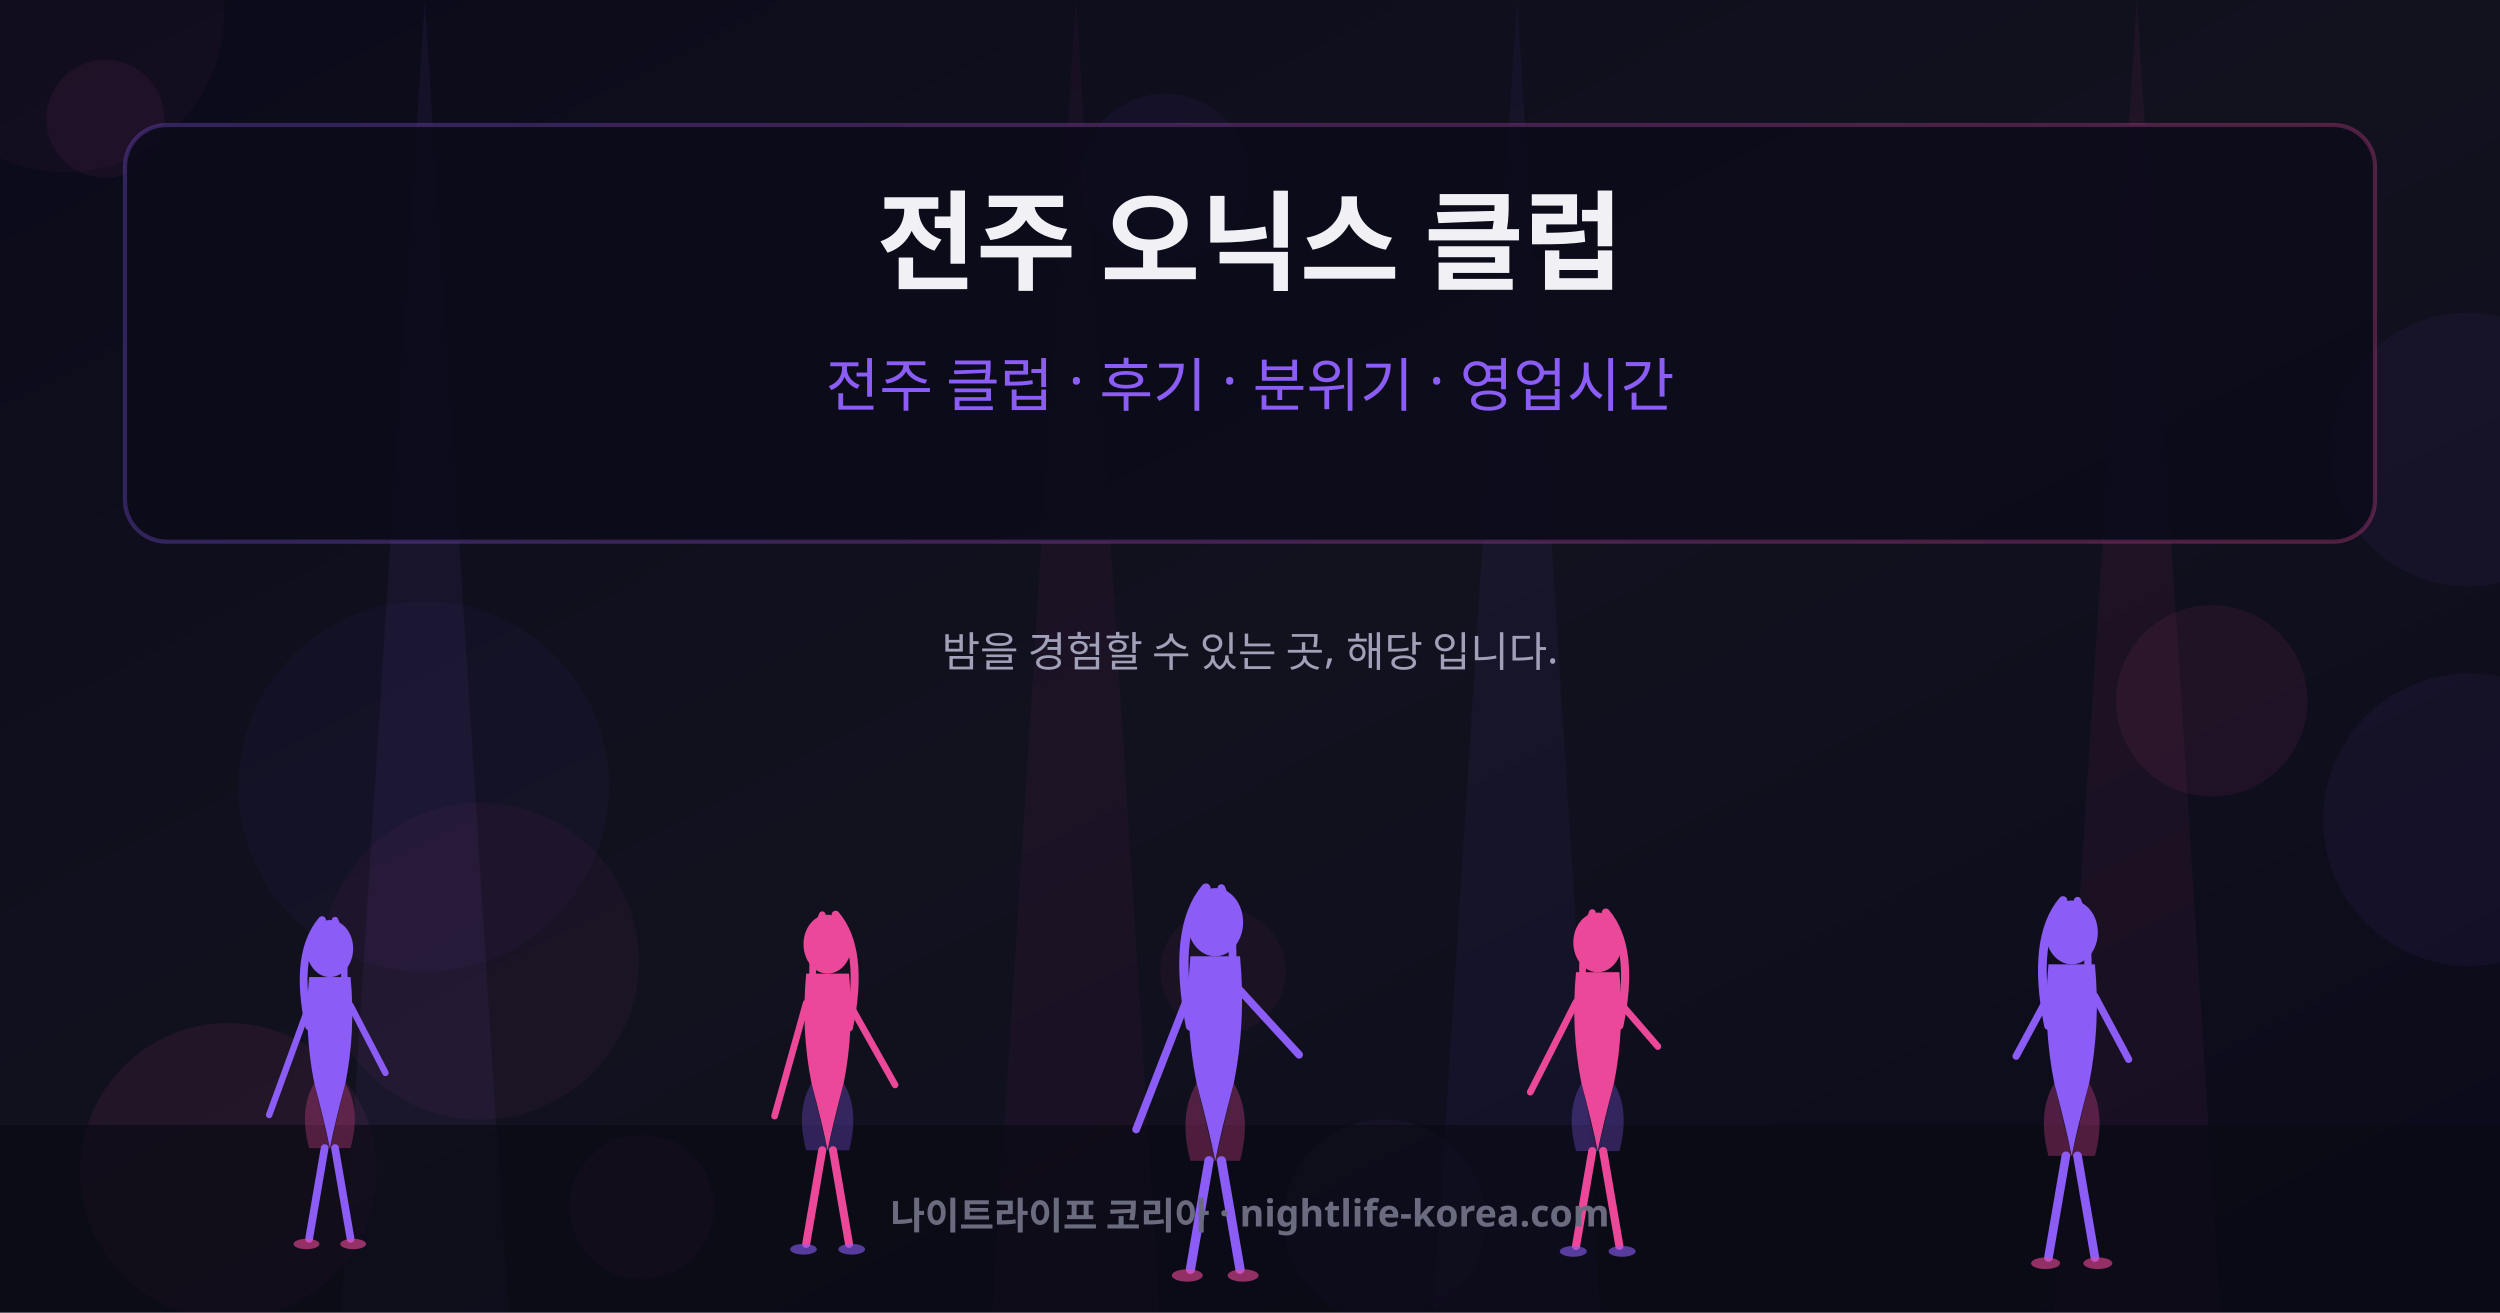
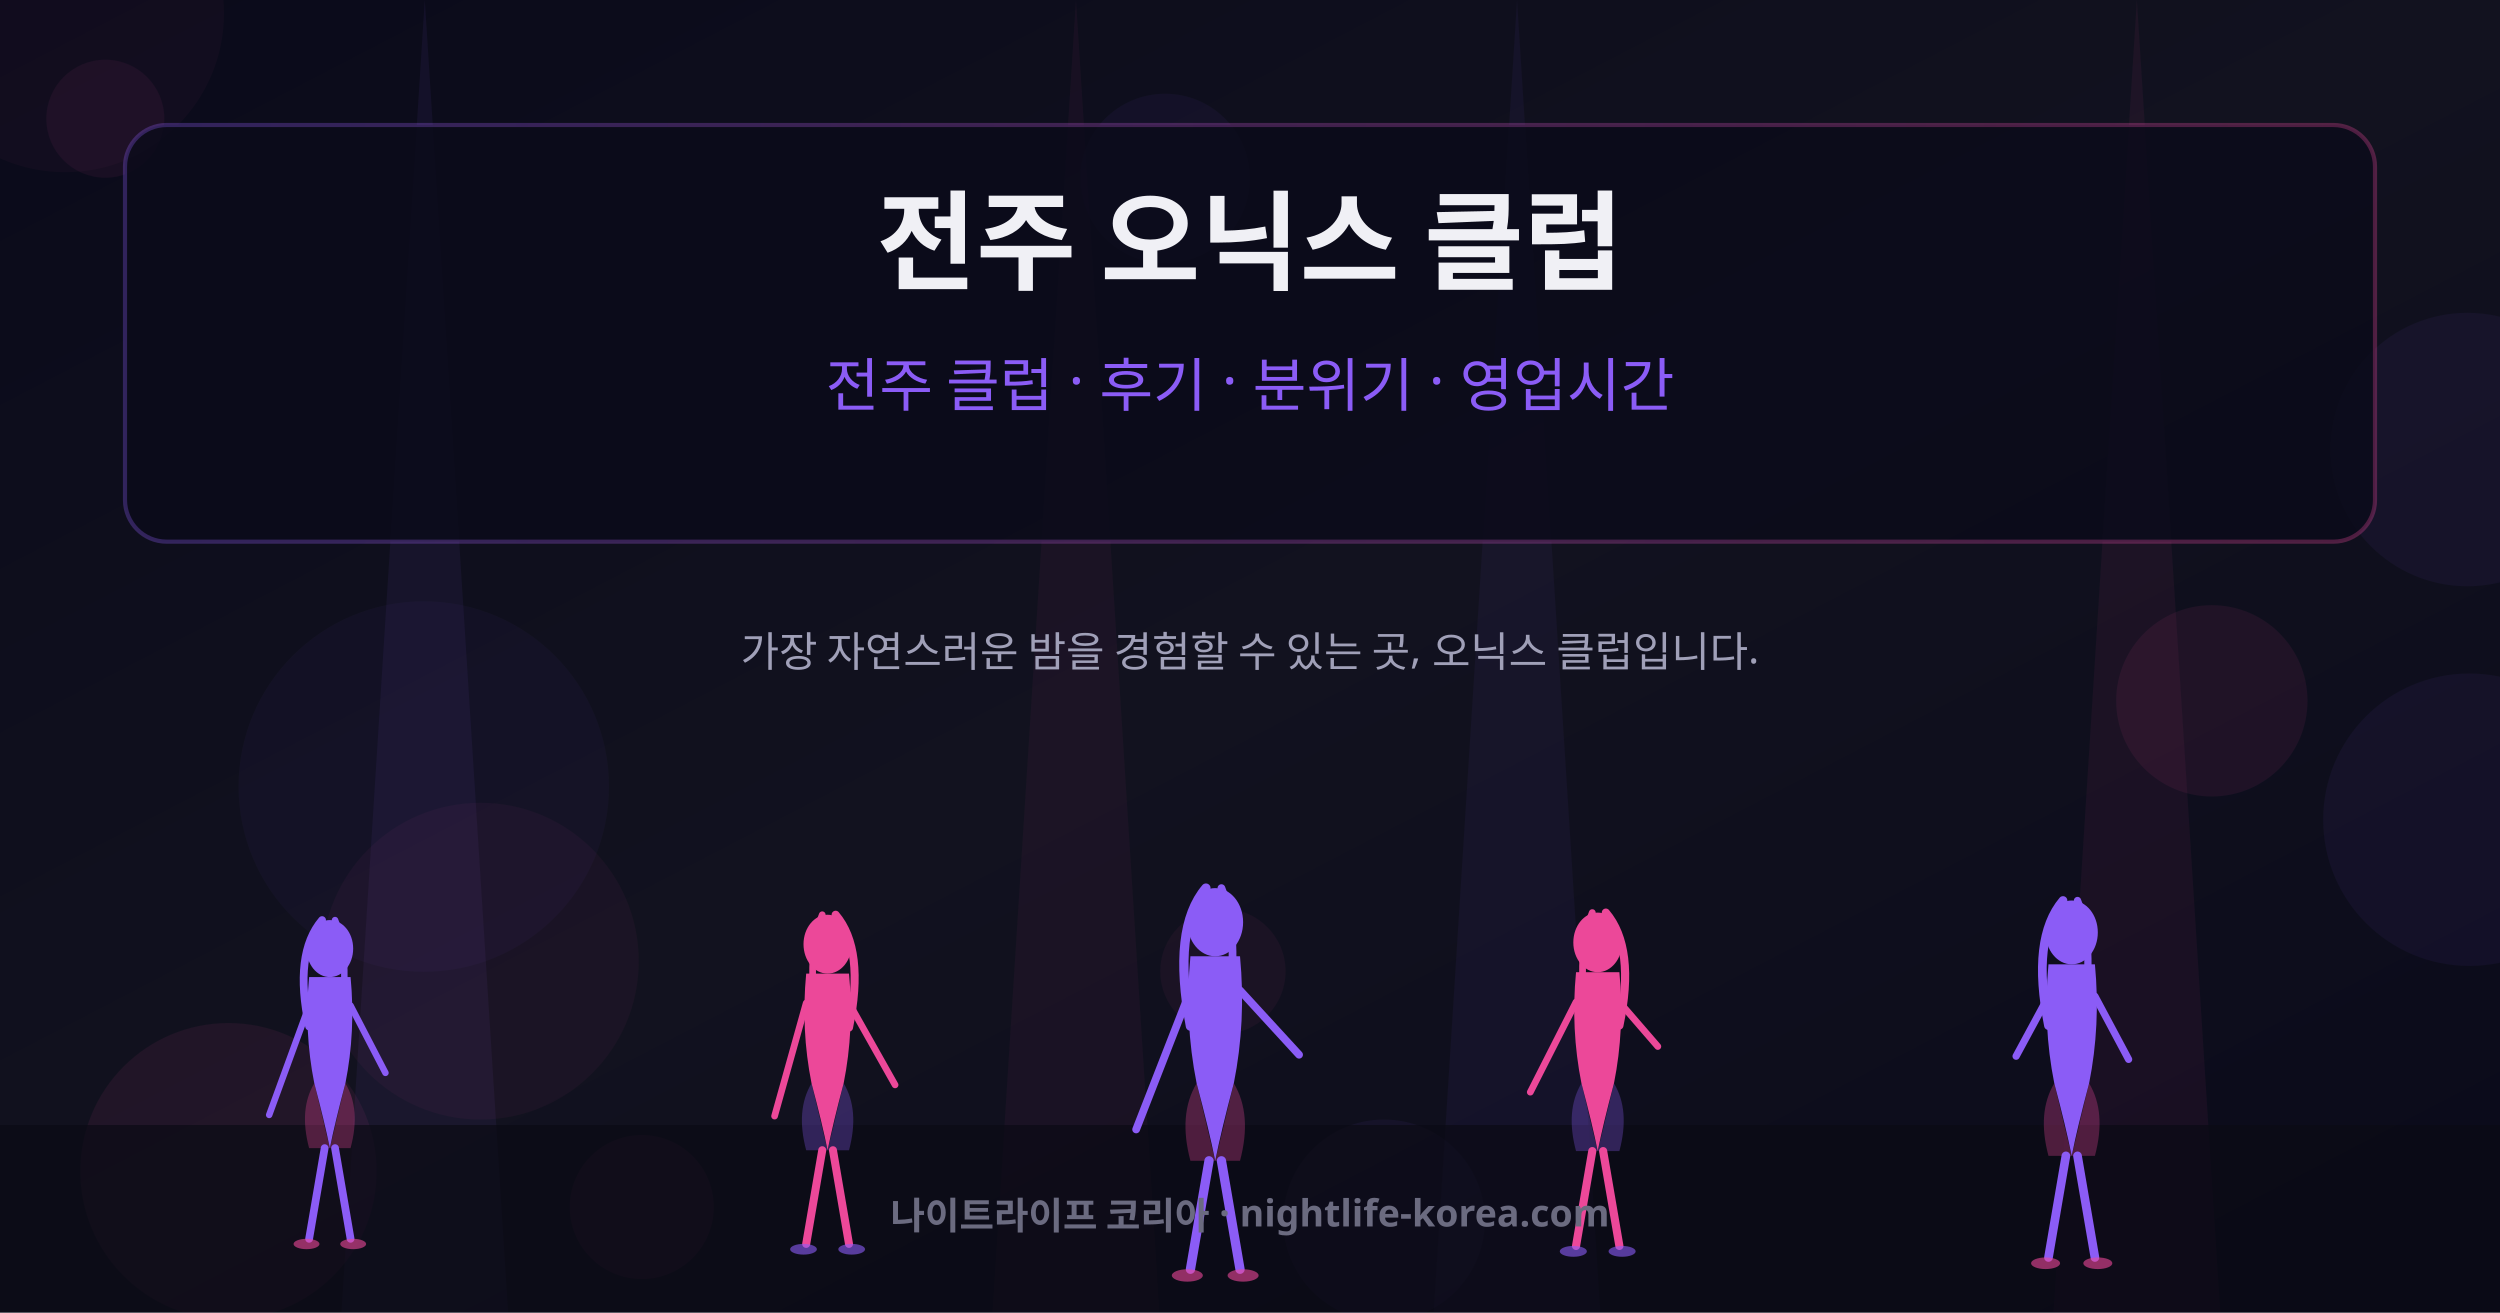
<svg xmlns="http://www.w3.org/2000/svg" viewBox="0 0 1200 630" width="1200" height="630">
  <defs>
    <linearGradient id="ogbg" x1="0%" y1="0%" x2="100%" y2="100%">
      <stop offset="0%" style="stop-color:#0a0a1a" />
      <stop offset="50%" style="stop-color:#12121f" />
      <stop offset="100%" style="stop-color:#0a0a1a" />
    </linearGradient>
    <linearGradient id="ogtxt" x1="0%" y1="0%" x2="100%" y2="0%">
      <stop offset="0%" style="stop-color:#8b5cf6" />
      <stop offset="100%" style="stop-color:#ec4899" />
    </linearGradient>
  </defs>
  <rect width="1200" height="630" fill="url(#ogbg)" />
  <polygon points="203.894,0 163.894,630 243.894,630" fill="#8b5cf6" opacity="0.068" />
  <polygon points="516.464,0 476.464,630 556.464,630" fill="#ec4899" opacity="0.047" />
  <polygon points="728.177,0 688.177,630 768.177,630" fill="#8b5cf6" opacity="0.053" />
  <polygon points="1025.698,0 985.698,630 1065.698,630" fill="#ec4899" opacity="0.059" />
  <circle cx="308.073" cy="579.395" r="34.593" fill="#ec4899" opacity="0.075" />
  <circle cx="230.589" cy="461.361" r="76.017" fill="#ec4899" opacity="0.043" />
  <circle cx="1184.368" cy="215.779" r="65.628" fill="#8b5cf6" opacity="0.057" />
  <circle cx="109.66" cy="562.177" r="71.126" fill="#ec4899" opacity="0.072" />
  <circle cx="1061.68" cy="336.397" r="45.923" fill="#ec4899" opacity="0.076" />
  <circle cx="559.244" cy="85.64" r="40.664" fill="#8b5cf6" opacity="0.049" />
  <circle cx="50.56" cy="56.982" r="28.324" fill="#ec4899" opacity="0.063" />
  <circle cx="1185.314" cy="393.465" r="70.192" fill="#8b5cf6" opacity="0.058" />
  <circle cx="587.002" cy="466.209" r="30.072" fill="#ec4899" opacity="0.052" />
  <circle cx="31.204" cy="6.343" r="76.304" fill="#ec4899" opacity="0.032" />
  <circle cx="203.417" cy="377.535" r="88.919" fill="#8b5cf6" opacity="0.039" />
  <circle cx="664.328" cy="585.801" r="48.402" fill="#8b5cf6" opacity="0.062" />
  <rect x="0" y="540" width="1200" height="90" fill="#0a0a14" opacity="0.7" />
  <g transform="translate(158.325,520) scale(1.243848)">
    <ellipse cx="0" cy="-52" rx="9" ry="11" fill="#8b5cf6" />
    <path d="M-3,-63 Q-14,-50 -8,-21.932" stroke="#8b5cf6" stroke-width="3" fill="none" stroke-linecap="round" />
    <path d="M2,-63 Q8,-48 4,-24.932" stroke="#8b5cf6" stroke-width="2.5" fill="none" stroke-linecap="round" />
    <path d="M-8,-41 Q-10,-20 -6,0 Q-2,15 0,25 Q2,15 6,0 Q10,-20 8,-41 Z" fill="#8b5cf6" />
    <path d="M-6,0 Q-12,10 -8,25 L0,25 Z" fill="#ec4899" opacity="0.3" />
    <path d="M6,0 Q12,10 8,25 L0,25 Z" fill="#ec4899" opacity="0.3" />
    <line x1="-2" y1="25" x2="-8" y2="60" stroke="#8b5cf6" stroke-width="3" stroke-linecap="round" />
    <line x1="2" y1="25" x2="8" y2="60" stroke="#8b5cf6" stroke-width="3" stroke-linecap="round" />
    <ellipse cx="-9" cy="62" rx="5" ry="2" fill="#ec4899" opacity="0.6" />
    <ellipse cx="9" cy="62" rx="5" ry="2" fill="#ec4899" opacity="0.6" />
    <line x1="-8" y1="-30" x2="-23.411" y2="12.194" stroke="#8b5cf6" stroke-width="2.5" stroke-linecap="round" />
    <line x1="8" y1="-30" x2="21.459" y2="-4.041" stroke="#8b5cf6" stroke-width="2.5" stroke-linecap="round" />
  </g>
  <g transform="translate(397.2451,520) scale(1.284503)">
    <ellipse cx="0" cy="-52" rx="9" ry="11" fill="#ec4899" />
    <path d="M3,-63 Q14,-50 8,-20.842" stroke="#ec4899" stroke-width="3" fill="none" stroke-linecap="round" />
    <path d="M-2,-63 Q-8,-48 -4,-23.842" stroke="#ec4899" stroke-width="2.5" fill="none" stroke-linecap="round" />
    <path d="M-8,-41 Q-10,-20 -6,0 Q-2,15 0,25 Q2,15 6,0 Q10,-20 8,-41 Z" fill="#ec4899" />
    <path d="M-6,0 Q-12,10 -8,25 L0,25 Z" fill="#8b5cf6" opacity="0.3" />
    <path d="M6,0 Q12,10 8,25 L0,25 Z" fill="#8b5cf6" opacity="0.3" />
    <line x1="-2" y1="25" x2="-8" y2="60" stroke="#ec4899" stroke-width="3" stroke-linecap="round" />
    <line x1="2" y1="25" x2="8" y2="60" stroke="#ec4899" stroke-width="3" stroke-linecap="round" />
    <ellipse cx="-9" cy="62" rx="5" ry="2" fill="#8b5cf6" opacity="0.6" />
    <ellipse cx="9" cy="62" rx="5" ry="2" fill="#8b5cf6" opacity="0.6" />
    <line x1="-8" y1="-30" x2="-19.811" y2="12.245" stroke="#ec4899" stroke-width="2.5" stroke-linecap="round" />
    <line x1="8" y1="-30" x2="25.219" y2="0.577" stroke="#ec4899" stroke-width="2.5" stroke-linecap="round" />
  </g>
  <g transform="translate(583.3057,520) scale(1.487413)">
    <ellipse cx="0" cy="-52" rx="9" ry="11" fill="#8b5cf6" />
    <path d="M-3,-63 Q-14,-50 -8,-18.465" stroke="#8b5cf6" stroke-width="3" fill="none" stroke-linecap="round" />
    <path d="M2,-63 Q8,-48 4,-21.465" stroke="#8b5cf6" stroke-width="2.5" fill="none" stroke-linecap="round" />
    <path d="M-8,-41 Q-10,-20 -6,0 Q-2,15 0,25 Q2,15 6,0 Q10,-20 8,-41 Z" fill="#8b5cf6" />
    <path d="M-6,0 Q-12,10 -8,25 L0,25 Z" fill="#ec4899" opacity="0.3" />
    <path d="M6,0 Q12,10 8,25 L0,25 Z" fill="#ec4899" opacity="0.3" />
    <line x1="-2" y1="25" x2="-8" y2="60" stroke="#8b5cf6" stroke-width="3" stroke-linecap="round" />
    <line x1="2" y1="25" x2="8" y2="60" stroke="#8b5cf6" stroke-width="3" stroke-linecap="round" />
    <ellipse cx="-9" cy="62" rx="5" ry="2" fill="#ec4899" opacity="0.6" />
    <ellipse cx="9" cy="62" rx="5" ry="2" fill="#ec4899" opacity="0.6" />
    <line x1="-8" y1="-30" x2="-25.521" y2="14.883" stroke="#8b5cf6" stroke-width="2.5" stroke-linecap="round" />
    <line x1="8" y1="-30" x2="27.055" y2="-9.231" stroke="#8b5cf6" stroke-width="2.5" stroke-linecap="round" />
  </g>
  <g transform="translate(766.9009,520) scale(1.30084)">
    <ellipse cx="0" cy="-52" rx="9" ry="11" fill="#ec4899" />
    <path d="M3,-63 Q14,-50 8,-21.324" stroke="#ec4899" stroke-width="3" fill="none" stroke-linecap="round" />
    <path d="M-2,-63 Q-8,-48 -4,-24.324" stroke="#ec4899" stroke-width="2.5" fill="none" stroke-linecap="round" />
    <path d="M-8,-41 Q-10,-20 -6,0 Q-2,15 0,25 Q2,15 6,0 Q10,-20 8,-41 Z" fill="#ec4899" />
    <path d="M-6,0 Q-12,10 -8,25 L0,25 Z" fill="#8b5cf6" opacity="0.3" />
    <path d="M6,0 Q12,10 8,25 L0,25 Z" fill="#8b5cf6" opacity="0.3" />
    <line x1="-2" y1="25" x2="-8" y2="60" stroke="#ec4899" stroke-width="3" stroke-linecap="round" />
    <line x1="2" y1="25" x2="8" y2="60" stroke="#ec4899" stroke-width="3" stroke-linecap="round" />
    <ellipse cx="-9" cy="62" rx="5" ry="2" fill="#8b5cf6" opacity="0.6" />
    <ellipse cx="9" cy="62" rx="5" ry="2" fill="#8b5cf6" opacity="0.6" />
    <line x1="-8" y1="-30" x2="-24.873" y2="3.247" stroke="#ec4899" stroke-width="2.5" stroke-linecap="round" />
    <line x1="8" y1="-30" x2="22.178" y2="-13.602" stroke="#ec4899" stroke-width="2.5" stroke-linecap="round" />
  </g>
  <g transform="translate(994.4151,520) scale(1.392985)">
    <ellipse cx="0" cy="-52" rx="9" ry="11" fill="#8b5cf6" />
    <path d="M-3,-63 Q-14,-50 -8,-19.894" stroke="#8b5cf6" stroke-width="3" fill="none" stroke-linecap="round" />
    <path d="M2,-63 Q8,-48 4,-22.894" stroke="#8b5cf6" stroke-width="2.5" fill="none" stroke-linecap="round" />
    <path d="M-8,-41 Q-10,-20 -6,0 Q-2,15 0,25 Q2,15 6,0 Q10,-20 8,-41 Z" fill="#8b5cf6" />
    <path d="M-6,0 Q-12,10 -8,25 L0,25 Z" fill="#ec4899" opacity="0.3" />
    <path d="M6,0 Q12,10 8,25 L0,25 Z" fill="#ec4899" opacity="0.3" />
    <line x1="-2" y1="25" x2="-8" y2="60" stroke="#8b5cf6" stroke-width="3" stroke-linecap="round" />
    <line x1="2" y1="25" x2="8" y2="60" stroke="#8b5cf6" stroke-width="3" stroke-linecap="round" />
    <ellipse cx="-9" cy="62" rx="5" ry="2" fill="#ec4899" opacity="0.6" />
    <ellipse cx="9" cy="62" rx="5" ry="2" fill="#ec4899" opacity="0.6" />
    <line x1="-8" y1="-30" x2="-19.156" y2="-9.355" stroke="#8b5cf6" stroke-width="2.5" stroke-linecap="round" />
    <line x1="8" y1="-30" x2="19.607" y2="-8.261" stroke="#8b5cf6" stroke-width="2.5" stroke-linecap="round" />
  </g>
  <rect x="60" y="60" width="1080" height="200" rx="20" fill="#0a0a1a" opacity="0.85" />
  <rect x="60" y="60" width="1080" height="200" rx="20" fill="none" stroke="url(#ogtxt)" stroke-width="2" opacity="0.3" />
  <text x="600" y="135" text-anchor="middle" font-family="'Noto Sans KR',sans-serif" font-size="52" font-weight="800" fill="#f0f0f5">전주 오닉스 클럽</text>
  <text x="600" y="195" text-anchor="middle" font-family="'Noto Sans KR',sans-serif" font-size="28" font-weight="500" fill="#8b5cf6">전주 클럽 · 후기 · 분위기 · 영업시간</text>
  <rect x="60" y="290" width="auto" height="40" rx="20" fill="#8b5cf6" opacity="0.15" />
-   <text x="600" y="320" text-anchor="middle" font-family="'Noto Sans KR',sans-serif" font-size="20" fill="#a0a0b8">밤을 경험할 수 있는 곳, 해당 입니다.</text>
+   <text x="600" y="320" text-anchor="middle" font-family="'Noto Sans KR',sans-serif" font-size="20" fill="#a0a0b8">가장 자연스러운 밤을 경험할 수 있는 곳, 오닉스 클럽입니다.</text>
  <text x="600" y="590" text-anchor="middle" font-family="'Noto Sans KR',sans-serif" font-size="18" font-weight="600" fill="#6b6b80">나이트라이프 코리아 · nightlife-korea.com</text>
</svg>
